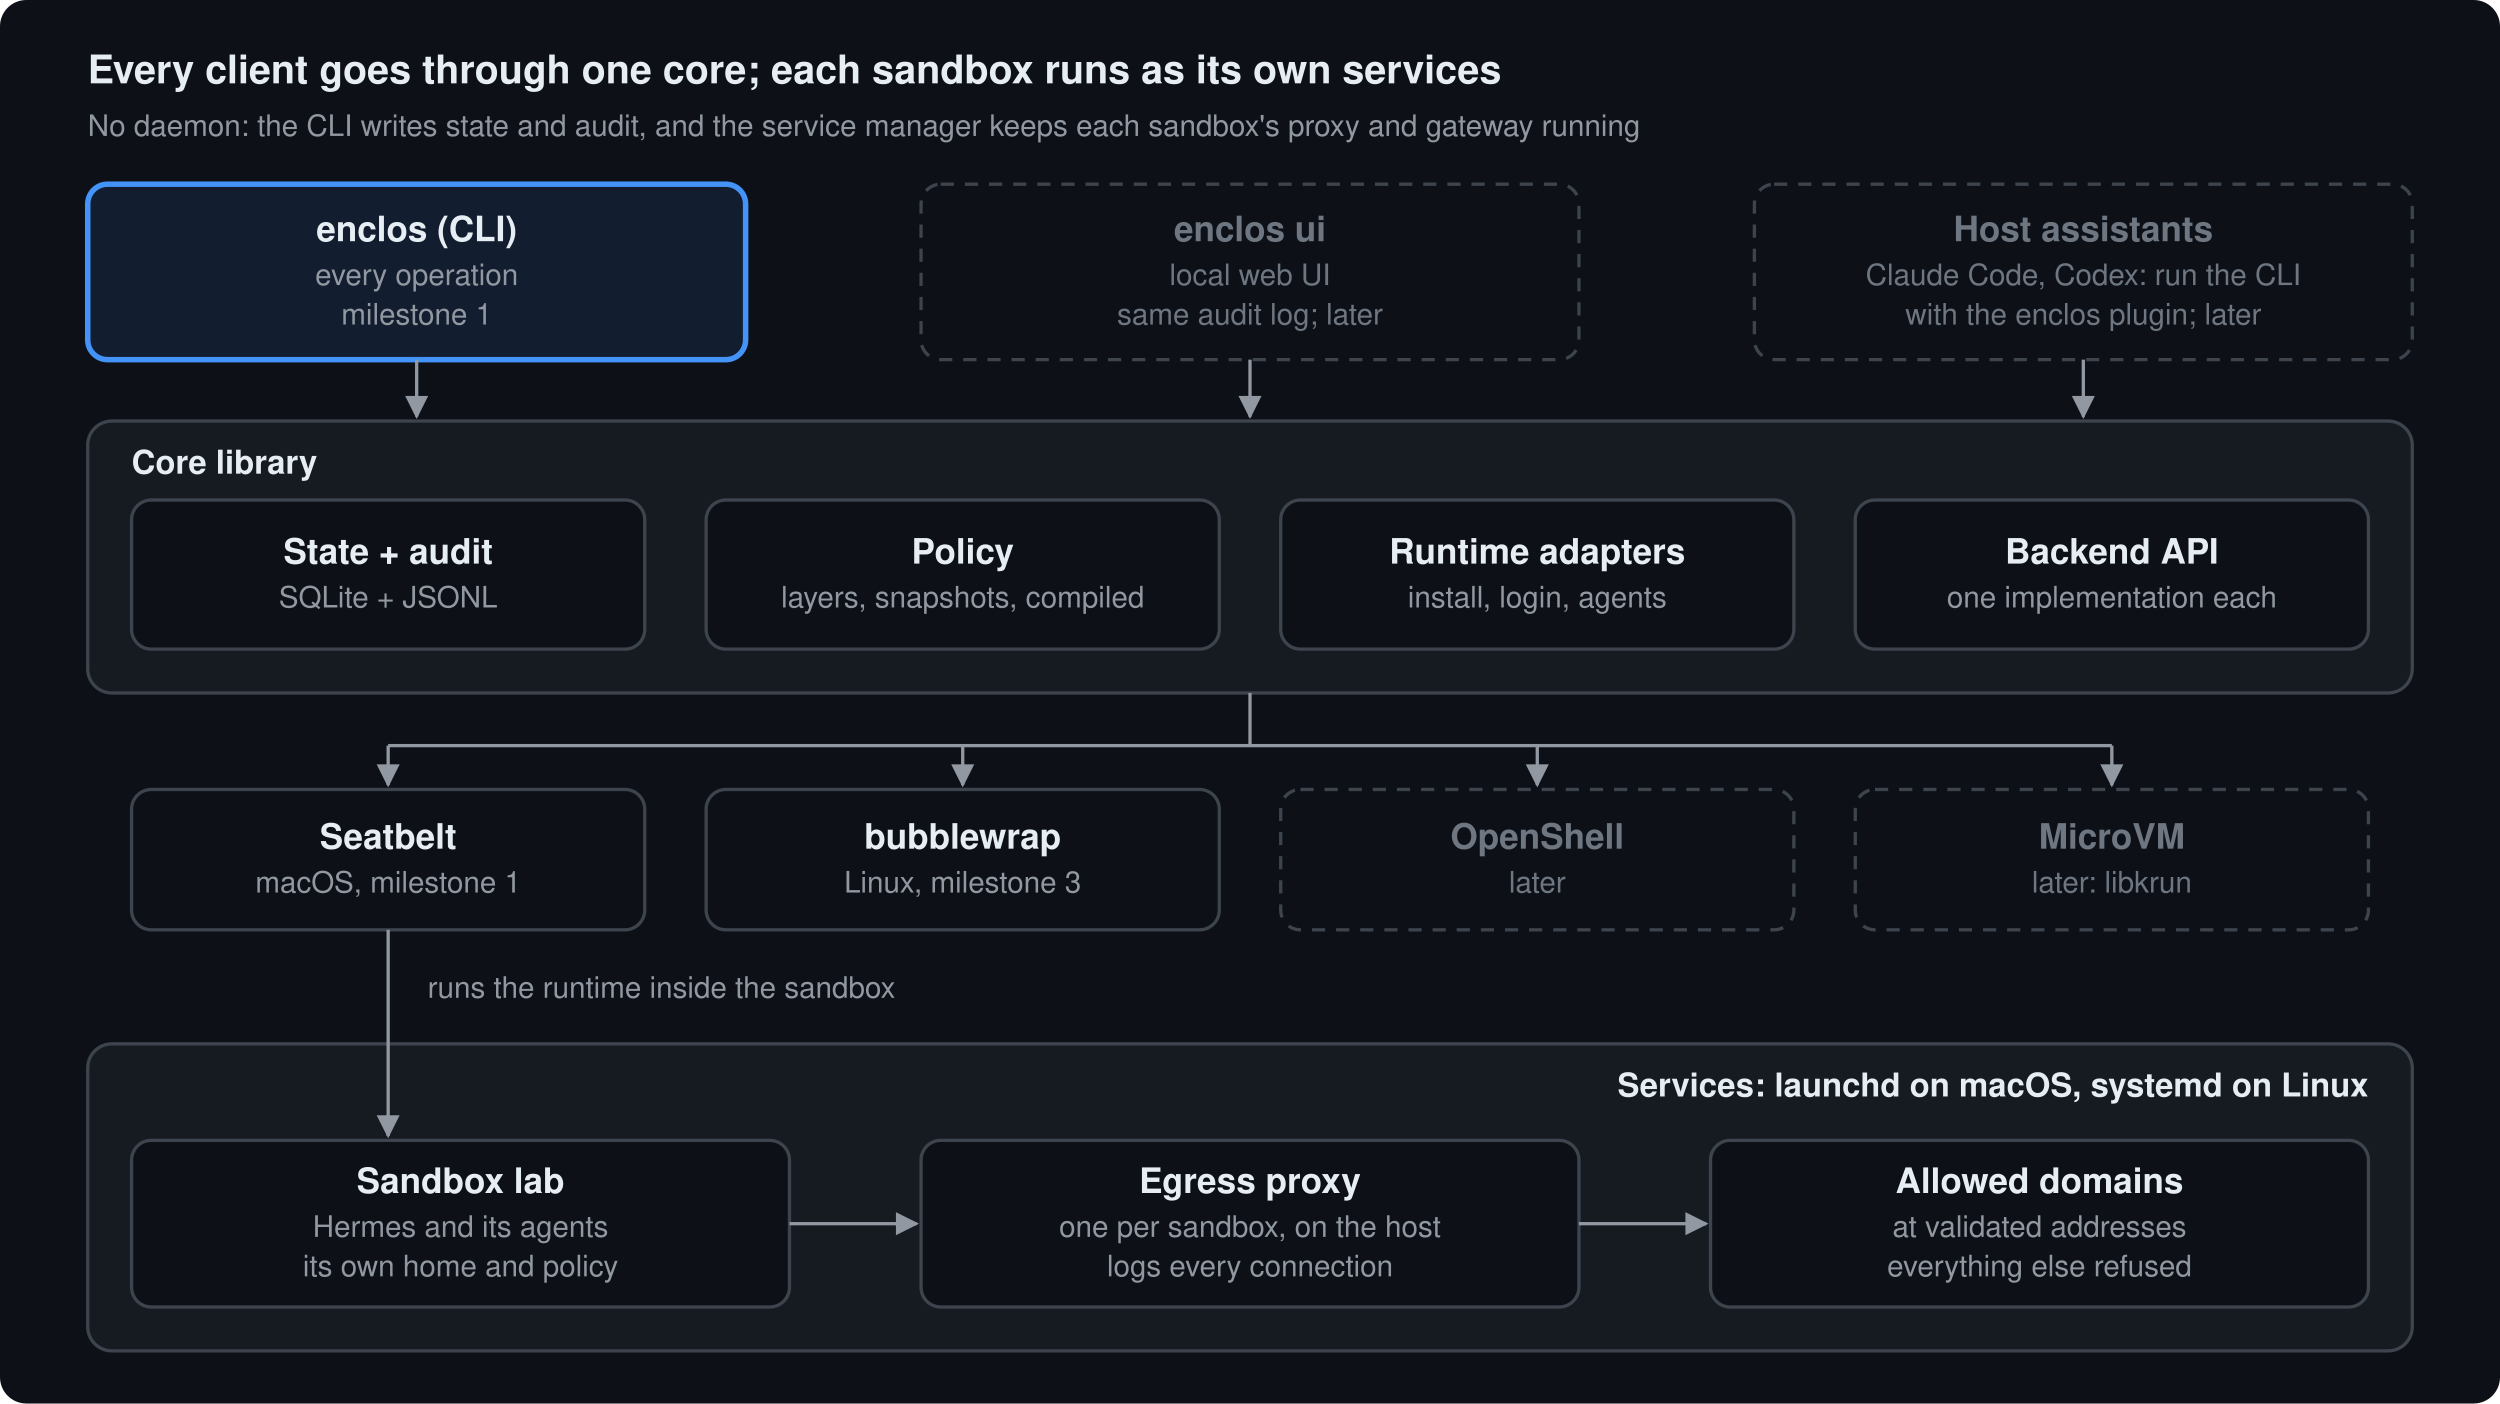
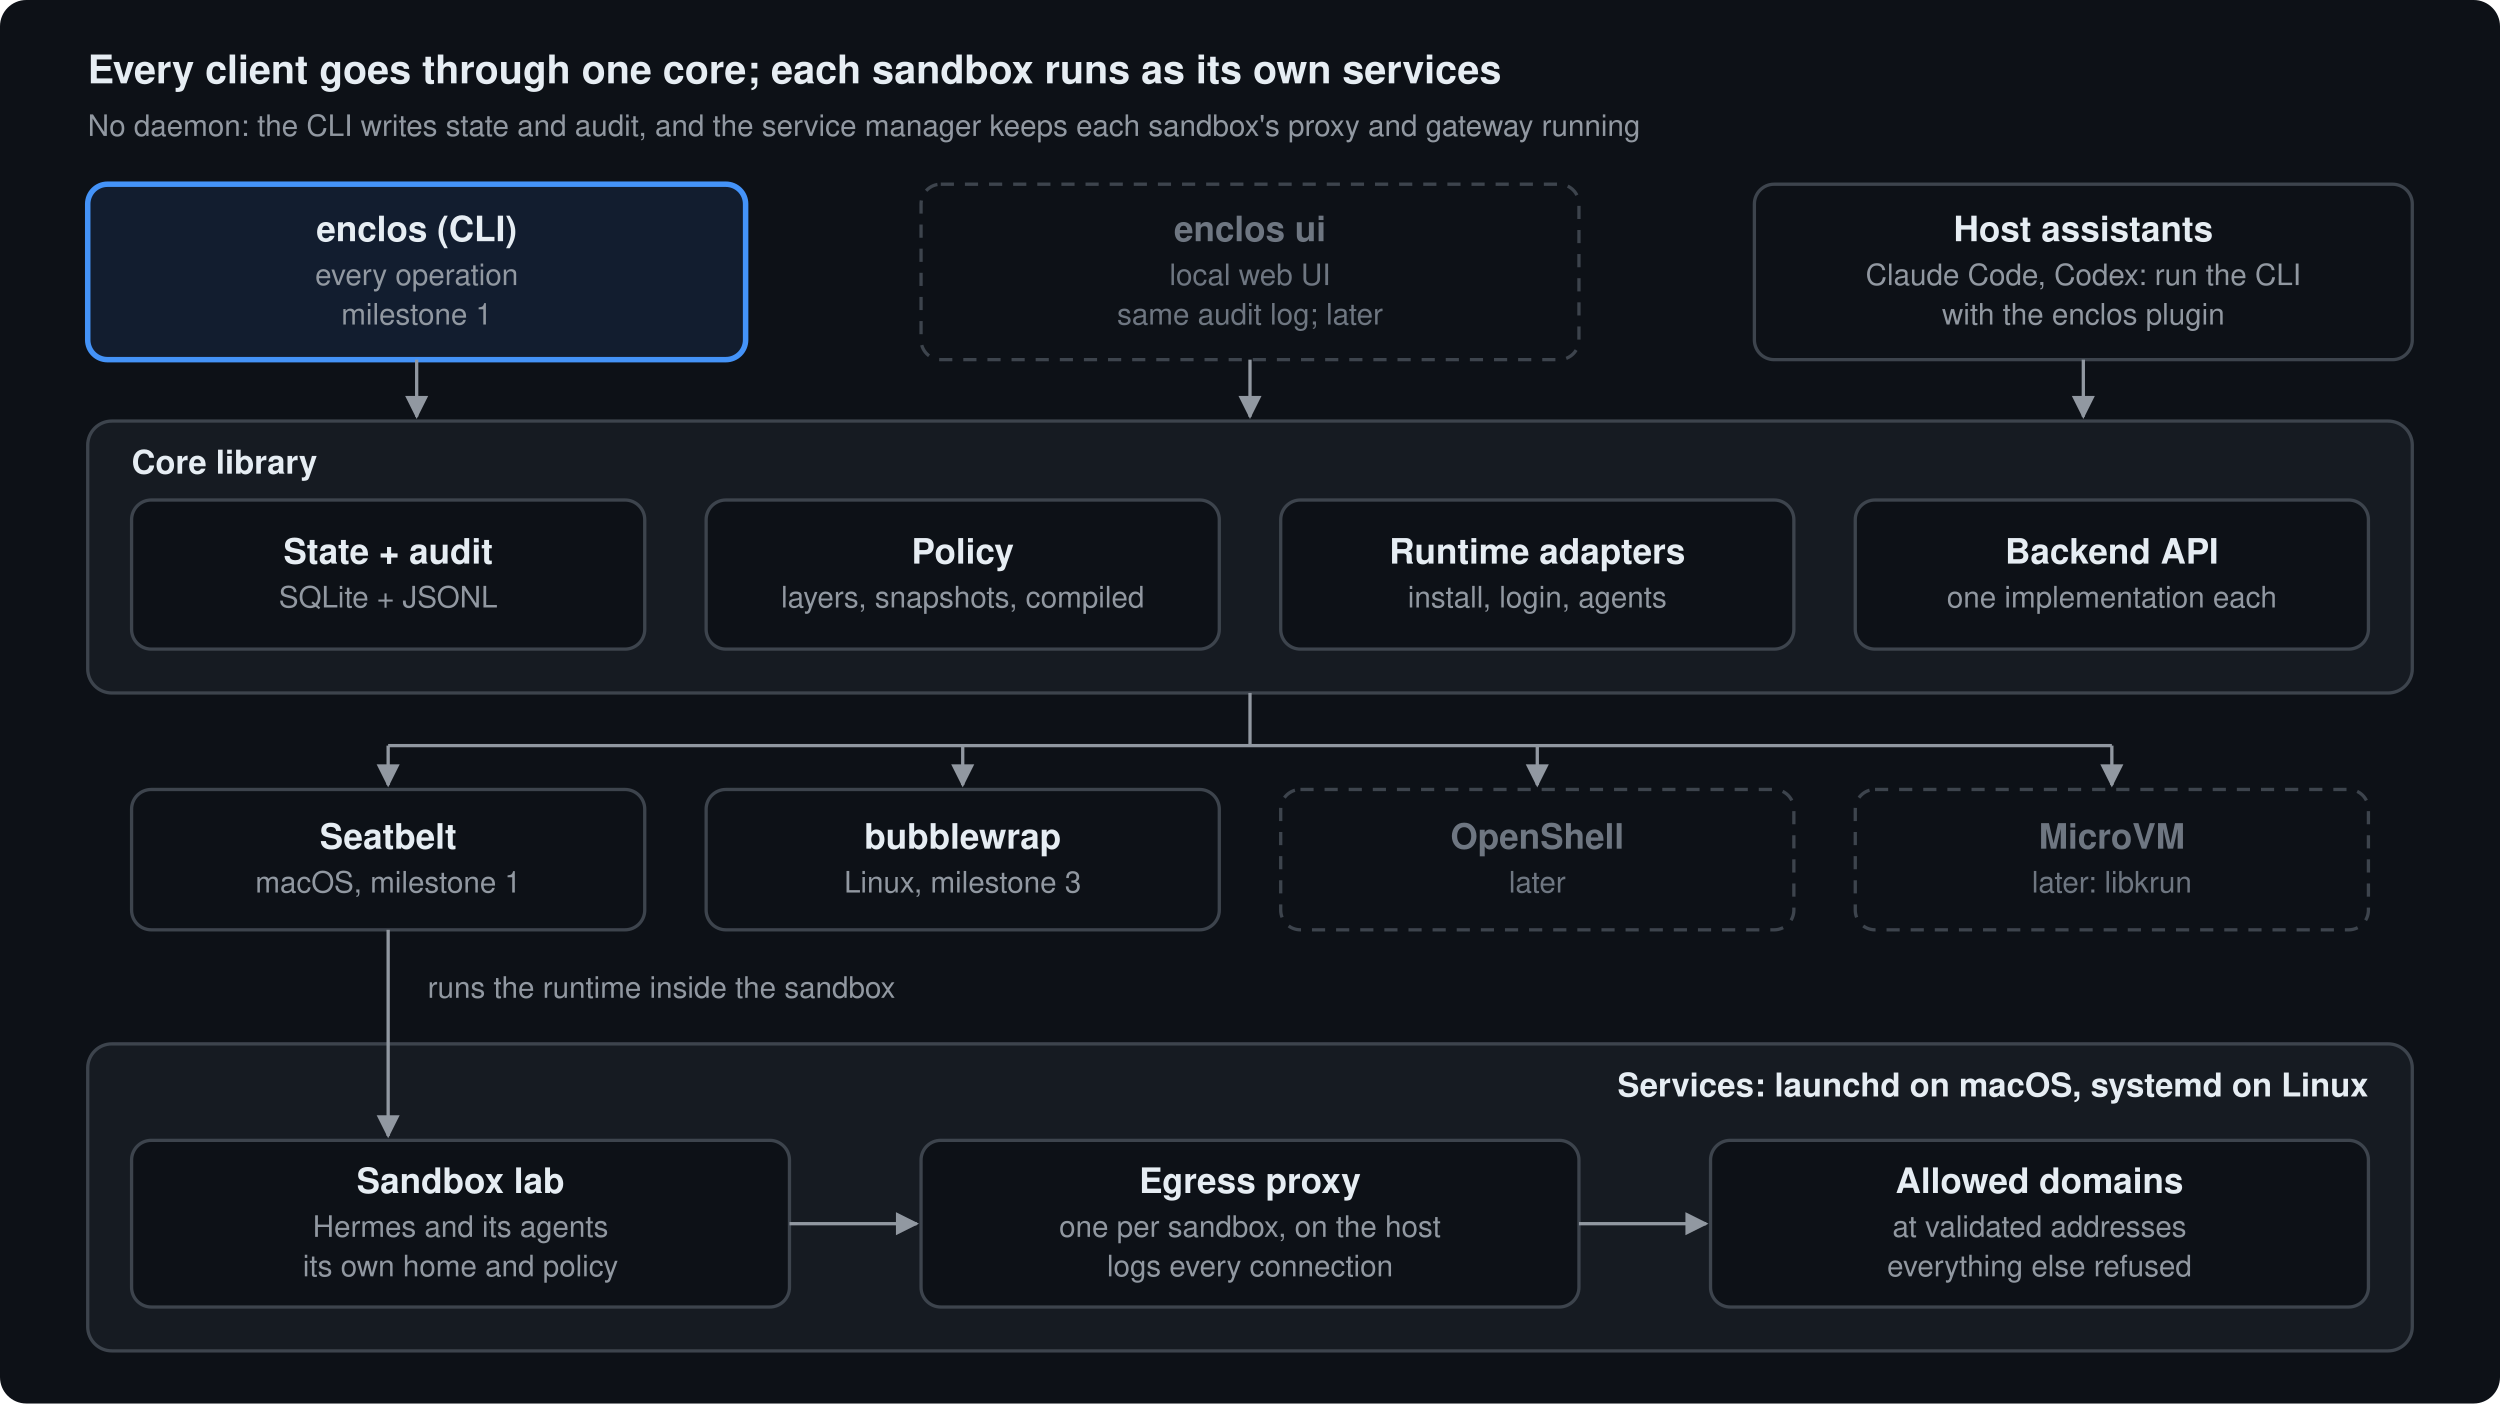
<svg xmlns="http://www.w3.org/2000/svg" viewBox="0 0 1140 640" width="1140" height="640" font-family="-apple-system, BlinkMacSystemFont, &quot;Segoe UI&quot;, Helvetica, Arial, sans-serif" role="img" aria-labelledby="t">
  <defs>
    <marker id="head" viewBox="0 0 10 10" refX="9" refY="5" markerWidth="7" markerHeight="7" orient="auto-start-reverse">
      <path d="M0,0 L10,5 L0,10 z" fill="#9198a1" />
    </marker>
  </defs>
  <rect width="1140" height="640" rx="12" fill="#0d1117" />
  <text x="40" y="38" font-size="18" font-weight="600" fill="#e6edf3" text-anchor="start">Every client goes through one core; each sandbox runs as its own services</text>
  <text x="40" y="62" font-size="13.5" font-weight="normal" fill="#9198a1" text-anchor="start">No daemon: the CLI writes state and audit, and the service manager keeps each sandbox's proxy and gateway running</text>
  <rect x="40" y="84" width="300" height="80" rx="9" fill="#121d2f" stroke="#4493f8" stroke-width="2.5" />
  <text x="190.0" y="110.0" font-size="16" font-weight="600" fill="#e6edf3" text-anchor="middle">enclos (CLI)</text>
  <text x="190.0" y="130.0" font-size="13.5" font-weight="normal" fill="#9198a1" text-anchor="middle">every operation</text>
  <text x="190.0" y="148.0" font-size="13.5" font-weight="normal" fill="#9198a1" text-anchor="middle">milestone 1</text>
  <line x1="190" y1="164" x2="190" y2="190" stroke="#9198a1" stroke-width="1.5" marker-end="url(#head)" />
  <rect x="420" y="84" width="300" height="80" rx="9" fill="#0d1117" stroke="#3d444d" stroke-width="1.5" stroke-dasharray="6 5" />
  <text x="570.0" y="110.0" font-size="16" font-weight="600" fill="#6e7681" text-anchor="middle">enclos ui</text>
  <text x="570.0" y="130.0" font-size="13.5" font-weight="normal" fill="#6e7681" text-anchor="middle">local web UI</text>
  <text x="570.0" y="148.0" font-size="13.5" font-weight="normal" fill="#6e7681" text-anchor="middle">same audit log; later</text>
  <line x1="570" y1="164" x2="570" y2="190" stroke="#9198a1" stroke-width="1.5" marker-end="url(#head)" />
-   <rect x="800" y="84" width="300" height="80" rx="9" fill="#0d1117" stroke="#3d444d" stroke-width="1.5" stroke-dasharray="6 5" />
-   <text x="950.0" y="110.0" font-size="16" font-weight="600" fill="#6e7681" text-anchor="middle">Host assistants</text>
-   <text x="950.0" y="130.0" font-size="13.5" font-weight="normal" fill="#6e7681" text-anchor="middle">Claude Code, Codex: run the CLI</text>
-   <text x="950.0" y="148.0" font-size="13.5" font-weight="normal" fill="#6e7681" text-anchor="middle">with the enclos plugin; later</text>
+   <rect x="800" y="84" width="300" height="80" rx="9" fill="#0d1117" stroke="#3d444d" stroke-width="1.5" />
+   <text x="950.0" y="110.0" font-size="16" font-weight="600" fill="#e6edf3" text-anchor="middle">Host assistants</text>
+   <text x="950.0" y="130.0" font-size="13.5" font-weight="normal" fill="#9198a1" text-anchor="middle">Claude Code, Codex: run the CLI</text>
+   <text x="950.0" y="148.0" font-size="13.5" font-weight="normal" fill="#9198a1" text-anchor="middle">with the enclos plugin</text>
  <line x1="950" y1="164" x2="950" y2="190" stroke="#9198a1" stroke-width="1.5" marker-end="url(#head)" />
  <rect x="40" y="192" width="1060" height="124" rx="11" fill="#161b22" stroke="#3d444d" stroke-width="1.5" />
  <text x="60" y="216" font-size="15" font-weight="600" fill="#e6edf3" text-anchor="start">Core library</text>
  <rect x="60" y="228" width="234" height="68" rx="9" fill="#0d1117" stroke="#3d444d" stroke-width="1.5" />
  <text x="177.0" y="257.0" font-size="16" font-weight="600" fill="#e6edf3" text-anchor="middle">State + audit</text>
  <text x="177.0" y="277.0" font-size="13.5" font-weight="normal" fill="#9198a1" text-anchor="middle">SQLite + JSONL</text>
  <rect x="322" y="228" width="234" height="68" rx="9" fill="#0d1117" stroke="#3d444d" stroke-width="1.5" />
  <text x="439.0" y="257.0" font-size="16" font-weight="600" fill="#e6edf3" text-anchor="middle">Policy</text>
  <text x="439.0" y="277.0" font-size="13.5" font-weight="normal" fill="#9198a1" text-anchor="middle">layers, snapshots, compiled</text>
  <rect x="584" y="228" width="234" height="68" rx="9" fill="#0d1117" stroke="#3d444d" stroke-width="1.5" />
  <text x="701.0" y="257.0" font-size="16" font-weight="600" fill="#e6edf3" text-anchor="middle">Runtime adapters</text>
  <text x="701.0" y="277.0" font-size="13.5" font-weight="normal" fill="#9198a1" text-anchor="middle">install, login, agents</text>
  <rect x="846" y="228" width="234" height="68" rx="9" fill="#0d1117" stroke="#3d444d" stroke-width="1.5" />
  <text x="963.0" y="257.0" font-size="16" font-weight="600" fill="#e6edf3" text-anchor="middle">Backend API</text>
  <text x="963.0" y="277.0" font-size="13.5" font-weight="normal" fill="#9198a1" text-anchor="middle">one implementation each</text>
  <polyline points="570,316 570,340" fill="none" stroke="#9198a1" stroke-width="1.5" />
  <line x1="177" y1="340" x2="963" y2="340" stroke="#9198a1" stroke-width="1.5" />
  <line x1="177" y1="340" x2="177" y2="358" stroke="#9198a1" stroke-width="1.5" marker-end="url(#head)" />
  <rect x="60" y="360" width="234" height="64" rx="9" fill="#0d1117" stroke="#3d444d" stroke-width="1.5" />
  <text x="177.0" y="387.0" font-size="16" font-weight="600" fill="#e6edf3" text-anchor="middle">Seatbelt</text>
  <text x="177.0" y="407.0" font-size="13.5" font-weight="normal" fill="#9198a1" text-anchor="middle">macOS, milestone 1</text>
  <line x1="439" y1="340" x2="439" y2="358" stroke="#9198a1" stroke-width="1.5" marker-end="url(#head)" />
  <rect x="322" y="360" width="234" height="64" rx="9" fill="#0d1117" stroke="#3d444d" stroke-width="1.5" />
  <text x="439.0" y="387.0" font-size="16" font-weight="600" fill="#e6edf3" text-anchor="middle">bubblewrap</text>
  <text x="439.0" y="407.0" font-size="13.5" font-weight="normal" fill="#9198a1" text-anchor="middle">Linux, milestone 3</text>
  <line x1="701" y1="340" x2="701" y2="358" stroke="#9198a1" stroke-width="1.5" marker-end="url(#head)" />
  <rect x="584" y="360" width="234" height="64" rx="9" fill="#0d1117" stroke="#3d444d" stroke-width="1.5" stroke-dasharray="6 5" />
  <text x="701.0" y="387.0" font-size="16" font-weight="600" fill="#6e7681" text-anchor="middle">OpenShell</text>
  <text x="701.0" y="407.0" font-size="13.5" font-weight="normal" fill="#6e7681" text-anchor="middle">later</text>
  <line x1="963" y1="340" x2="963" y2="358" stroke="#9198a1" stroke-width="1.5" marker-end="url(#head)" />
  <rect x="846" y="360" width="234" height="64" rx="9" fill="#0d1117" stroke="#3d444d" stroke-width="1.5" stroke-dasharray="6 5" />
  <text x="963.0" y="387.0" font-size="16" font-weight="600" fill="#6e7681" text-anchor="middle">MicroVM</text>
  <text x="963.0" y="407.0" font-size="13.5" font-weight="normal" fill="#6e7681" text-anchor="middle">later: libkrun</text>
  <text x="195" y="455" font-size="13.5" font-weight="normal" fill="#9198a1" text-anchor="start">runs the runtime inside the sandbox</text>
  <rect x="40" y="476" width="1060" height="140" rx="11" fill="#161b22" stroke="#3d444d" stroke-width="1.5" />
  <text x="1080" y="500" font-size="15" font-weight="600" fill="#e6edf3" text-anchor="end">Services: launchd on macOS, systemd on Linux</text>
  <rect x="60" y="520" width="300" height="76" rx="9" fill="#0d1117" stroke="#3d444d" stroke-width="1.5" />
  <text x="210.0" y="544.0" font-size="16" font-weight="600" fill="#e6edf3" text-anchor="middle">Sandbox lab</text>
  <text x="210.0" y="564.0" font-size="13.5" font-weight="normal" fill="#9198a1" text-anchor="middle">Hermes and its agents</text>
  <text x="210.0" y="582.0" font-size="13.5" font-weight="normal" fill="#9198a1" text-anchor="middle">its own home and policy</text>
  <rect x="420" y="520" width="300" height="76" rx="9" fill="#0d1117" stroke="#3d444d" stroke-width="1.5" />
  <text x="570.0" y="544.0" font-size="16" font-weight="600" fill="#e6edf3" text-anchor="middle">Egress proxy</text>
  <text x="570.0" y="564.0" font-size="13.5" font-weight="normal" fill="#9198a1" text-anchor="middle">one per sandbox, on the host</text>
  <text x="570.0" y="582.0" font-size="13.5" font-weight="normal" fill="#9198a1" text-anchor="middle">logs every connection</text>
  <line x1="360" y1="558" x2="418" y2="558" stroke="#9198a1" stroke-width="1.5" marker-end="url(#head)" />
  <rect x="780" y="520" width="300" height="76" rx="9" fill="#0d1117" stroke="#3d444d" stroke-width="1.5" />
  <text x="930.0" y="544.0" font-size="16" font-weight="600" fill="#e6edf3" text-anchor="middle">Allowed domains</text>
  <text x="930.0" y="564.0" font-size="13.5" font-weight="normal" fill="#9198a1" text-anchor="middle">at validated addresses</text>
  <text x="930.0" y="582.0" font-size="13.5" font-weight="normal" fill="#9198a1" text-anchor="middle">everything else refused</text>
  <line x1="720" y1="558" x2="778" y2="558" stroke="#9198a1" stroke-width="1.5" marker-end="url(#head)" />
  <line x1="177" y1="424" x2="177" y2="518" stroke="#9198a1" stroke-width="1.5" marker-end="url(#head)" />
</svg>
